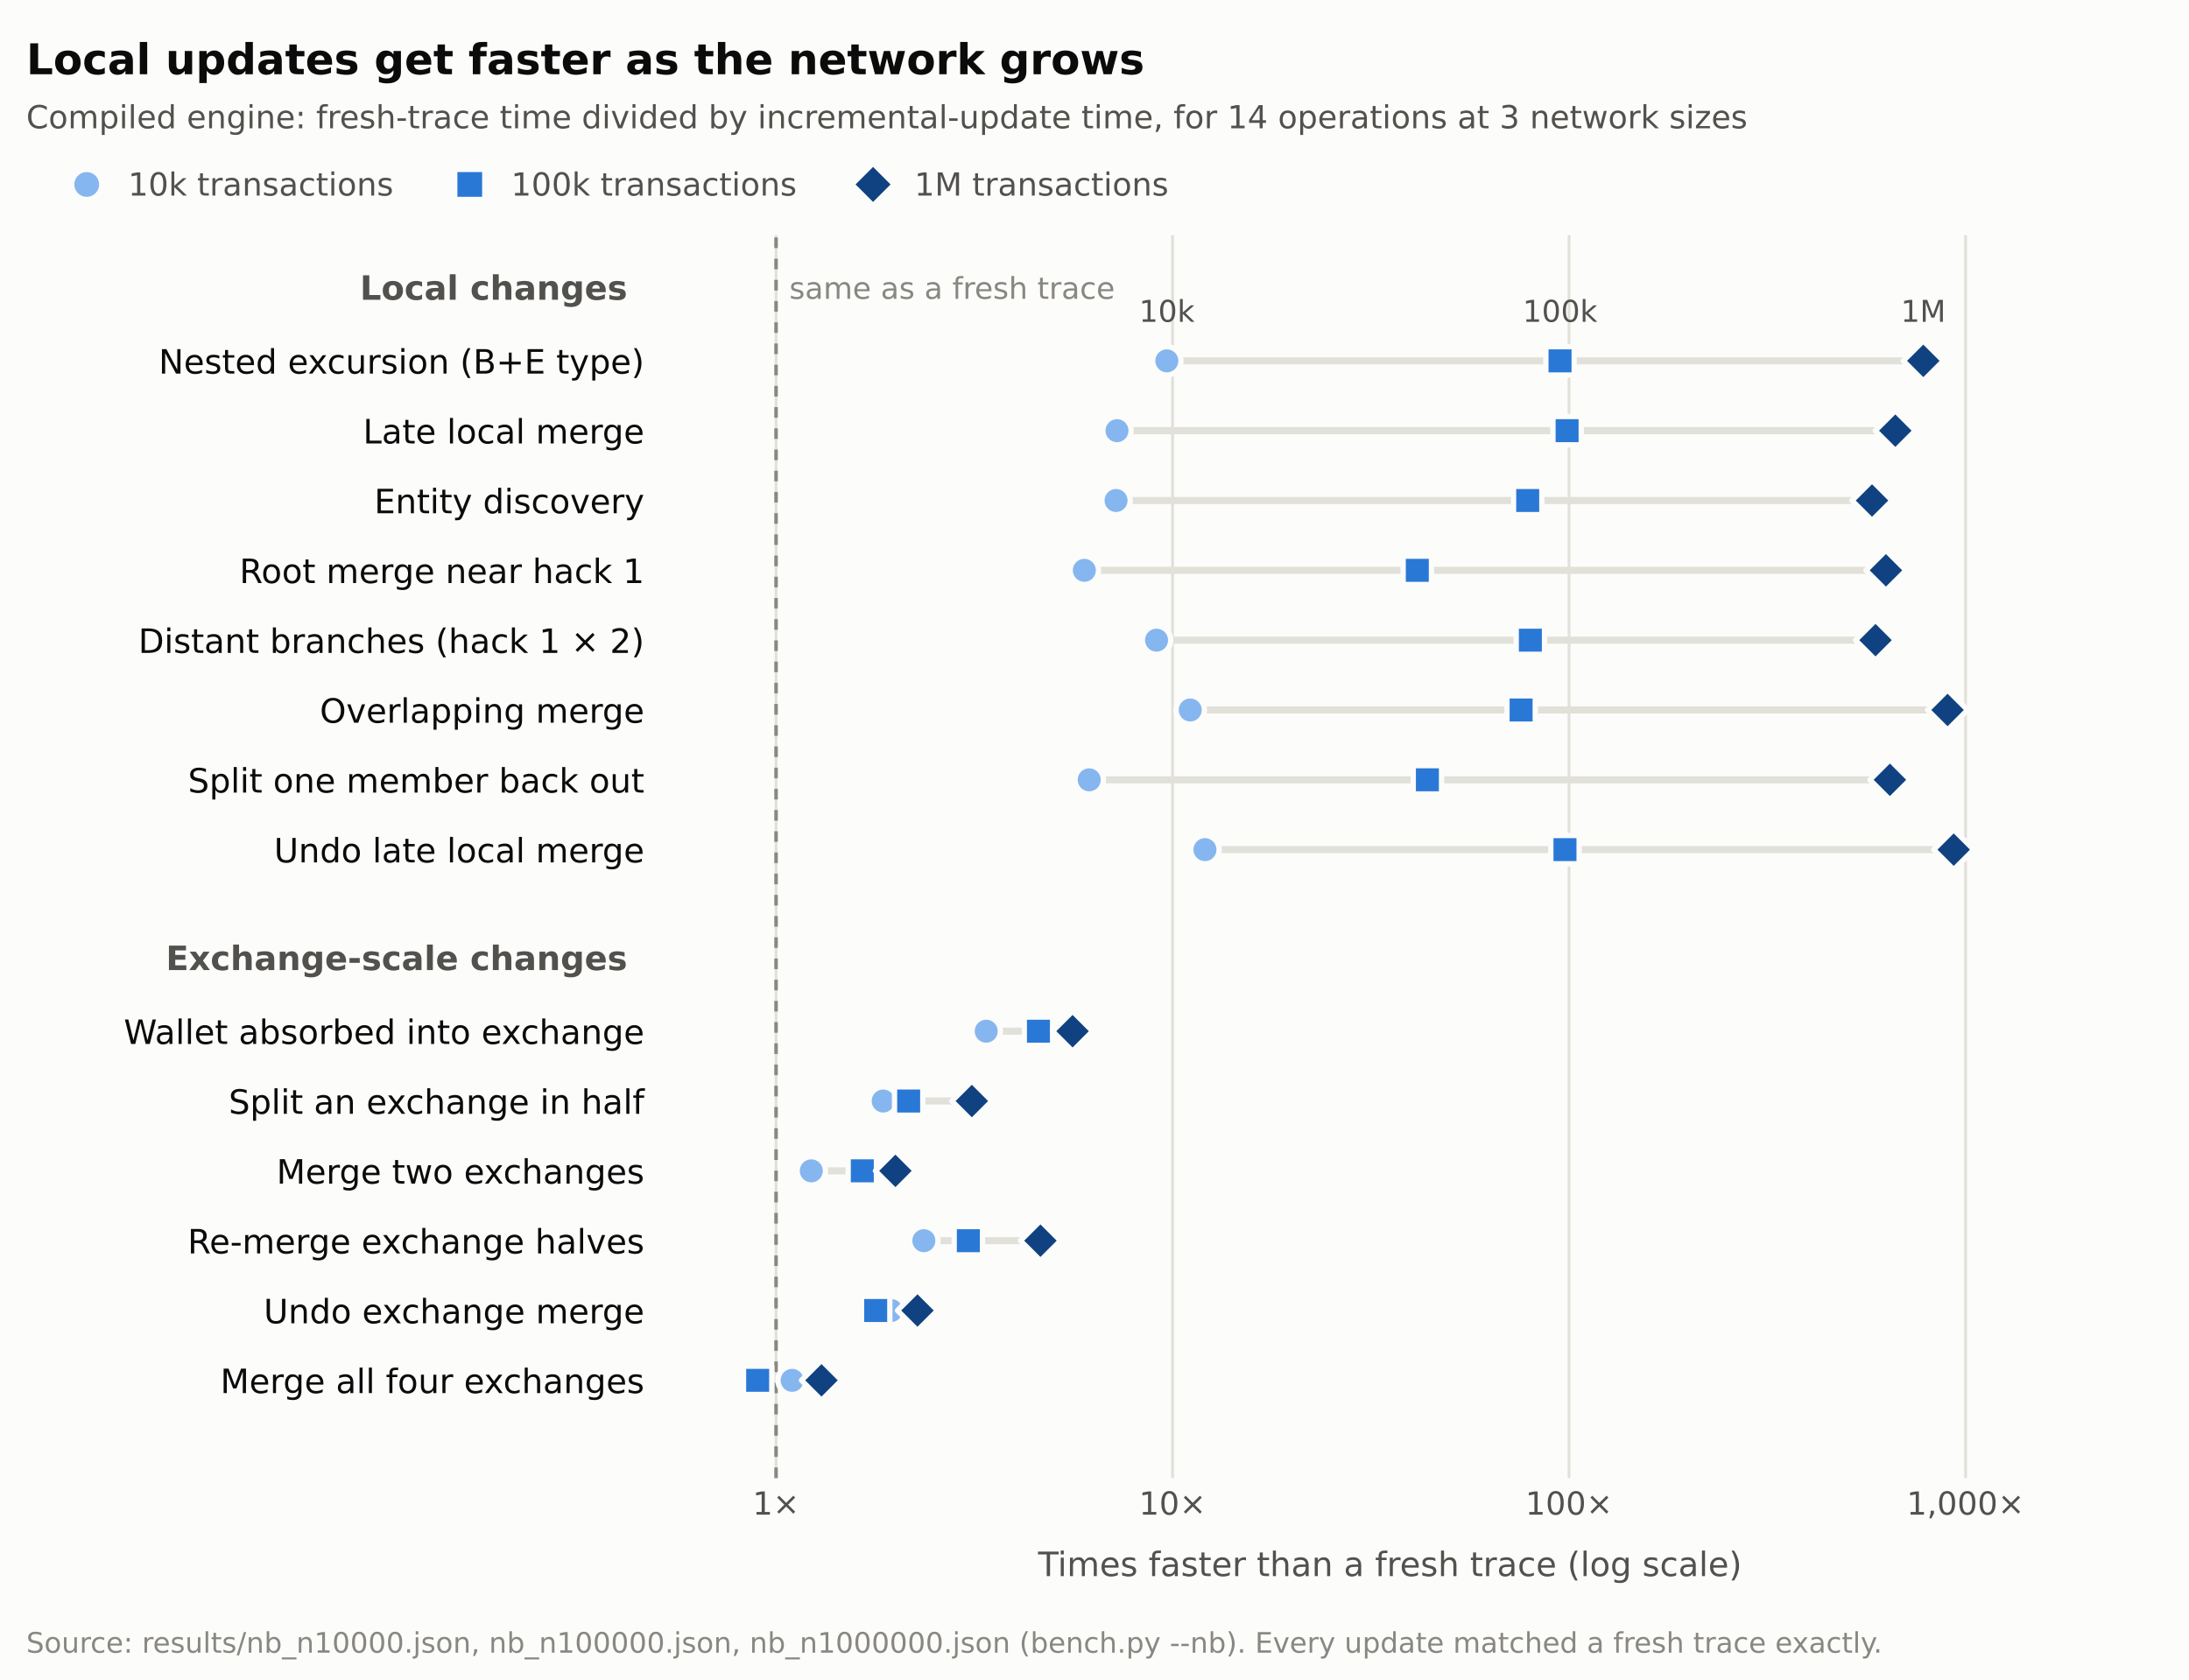
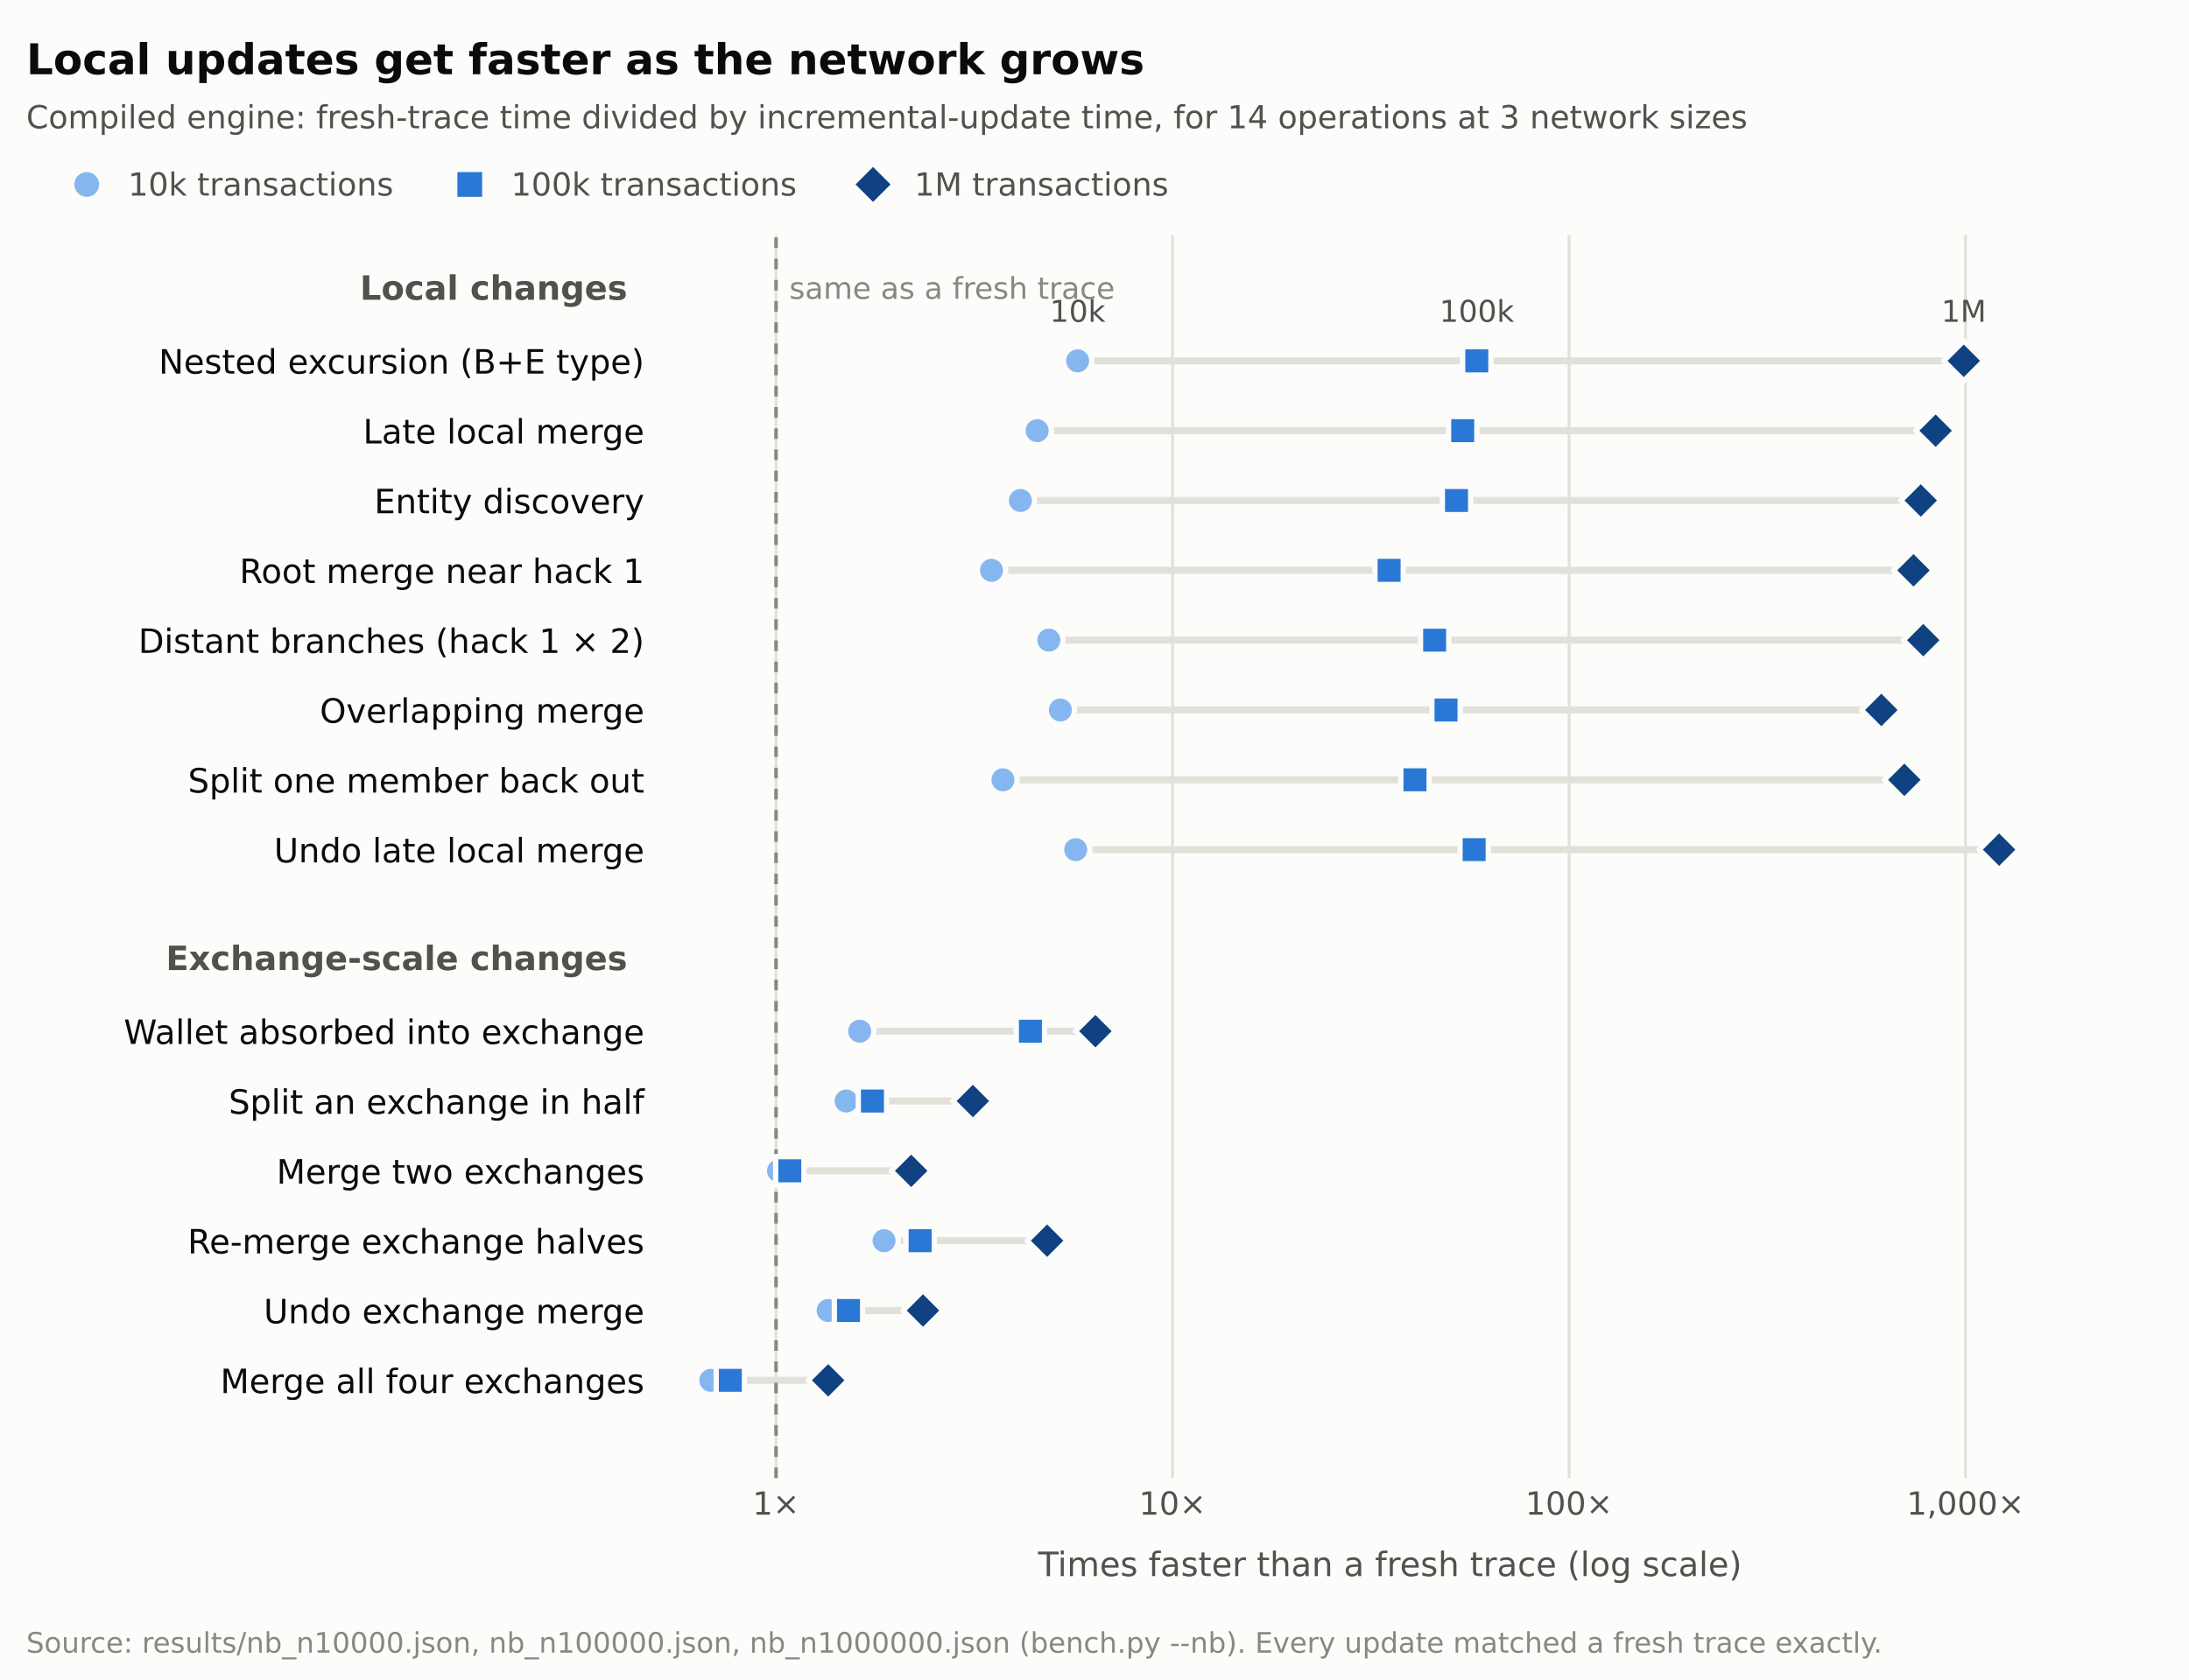
<svg xmlns="http://www.w3.org/2000/svg" xmlns:xlink="http://www.w3.org/1999/xlink" width="619.2pt" height="475.2pt" viewBox="0 0 619.2 475.2" version="1.1">
  <defs>
    <style type="text/css">*{stroke-linejoin: round; stroke-linecap: butt}</style>
  </defs>
  <g id="figure_1">
    <g id="patch_1">
      <path d="M 0 475.2  L 619.2 475.2  L 619.2 0  L 0 0  z " style="fill: #fcfcfb" />
    </g>
    <g id="axes_1">
      <g id="patch_2">
        <path d="M 185.76 418.176  L 600.624 418.176  L 600.624 66.528  L 185.76 66.528  z " style="fill: #fcfcfb" />
      </g>
      <g id="line2d_1">
-         <path d="M 330.063 102.088  L 544.041 102.088  " clip-path="url(#p95fa40cb27)" style="fill: none; stroke: #e1e0d9; stroke-width: 2; stroke-linecap: round" />
+         <path d="M 304.827 102.088  L 555.494 102.088  " clip-path="url(#p95fa40cb27)" style="fill: none; stroke: #e1e0d9; stroke-width: 2; stroke-linecap: round" />
      </g>
      <g id="line2d_2">
-         <path d="M 315.965 121.843  L 536.124 121.843  " clip-path="url(#p95fa40cb27)" style="fill: none; stroke: #e1e0d9; stroke-width: 2; stroke-linecap: round" />
+         <path d="M 293.385 121.843  L 547.53 121.843  " clip-path="url(#p95fa40cb27)" style="fill: none; stroke: #e1e0d9; stroke-width: 2; stroke-linecap: round" />
      </g>
      <g id="line2d_3">
-         <path d="M 315.695 141.599  L 529.538 141.599  " clip-path="url(#p95fa40cb27)" style="fill: none; stroke: #e1e0d9; stroke-width: 2; stroke-linecap: round" />
+         <path d="M 288.644 141.599  L 543.316 141.599  " clip-path="url(#p95fa40cb27)" style="fill: none; stroke: #e1e0d9; stroke-width: 2; stroke-linecap: round" />
      </g>
      <g id="line2d_4">
-         <path d="M 306.725 161.354  L 533.477 161.354  " clip-path="url(#p95fa40cb27)" style="fill: none; stroke: #e1e0d9; stroke-width: 2; stroke-linecap: round" />
+         <path d="M 280.467 161.354  L 541.265 161.354  " clip-path="url(#p95fa40cb27)" style="fill: none; stroke: #e1e0d9; stroke-width: 2; stroke-linecap: round" />
      </g>
      <g id="line2d_5">
-         <path d="M 327.148 181.11  L 530.529 181.11  " clip-path="url(#p95fa40cb27)" style="fill: none; stroke: #e1e0d9; stroke-width: 2; stroke-linecap: round" />
+         <path d="M 296.692 181.11  L 544.026 181.11  " clip-path="url(#p95fa40cb27)" style="fill: none; stroke: #e1e0d9; stroke-width: 2; stroke-linecap: round" />
      </g>
      <g id="line2d_6">
-         <path d="M 336.68 200.865  L 550.905 200.865  " clip-path="url(#p95fa40cb27)" style="fill: none; stroke: #e1e0d9; stroke-width: 2; stroke-linecap: round" />
+         <path d="M 299.949 200.865  L 532.171 200.865  " clip-path="url(#p95fa40cb27)" style="fill: none; stroke: #e1e0d9; stroke-width: 2; stroke-linecap: round" />
      </g>
      <g id="line2d_7">
-         <path d="M 308.107 220.621  L 534.596 220.621  " clip-path="url(#p95fa40cb27)" style="fill: none; stroke: #e1e0d9; stroke-width: 2; stroke-linecap: round" />
+         <path d="M 283.711 220.621  L 538.679 220.621  " clip-path="url(#p95fa40cb27)" style="fill: none; stroke: #e1e0d9; stroke-width: 2; stroke-linecap: round" />
      </g>
      <g id="line2d_8">
-         <path d="M 340.846 240.376  L 552.642 240.376  " clip-path="url(#p95fa40cb27)" style="fill: none; stroke: #e1e0d9; stroke-width: 2; stroke-linecap: round" />
+         <path d="M 304.291 240.376  L 565.49 240.376  " clip-path="url(#p95fa40cb27)" style="fill: none; stroke: #e1e0d9; stroke-width: 2; stroke-linecap: round" />
      </g>
      <g id="line2d_9">
-         <path d="M 278.969 291.741  L 303.398 291.741  " clip-path="url(#p95fa40cb27)" style="fill: none; stroke: #e1e0d9; stroke-width: 2; stroke-linecap: round" />
+         <path d="M 243.185 291.741  L 309.856 291.741  " clip-path="url(#p95fa40cb27)" style="fill: none; stroke: #e1e0d9; stroke-width: 2; stroke-linecap: round" />
      </g>
      <g id="line2d_10">
-         <path d="M 249.826 311.496  L 274.905 311.496  " clip-path="url(#p95fa40cb27)" style="fill: none; stroke: #e1e0d9; stroke-width: 2; stroke-linecap: round" />
+         <path d="M 239.358 311.496  L 275.196 311.496  " clip-path="url(#p95fa40cb27)" style="fill: none; stroke: #e1e0d9; stroke-width: 2; stroke-linecap: round" />
      </g>
      <g id="line2d_11">
-         <path d="M 229.493 331.252  L 253.287 331.252  " clip-path="url(#p95fa40cb27)" style="fill: none; stroke: #e1e0d9; stroke-width: 2; stroke-linecap: round" />
+         <path d="M 220.219 331.252  L 257.749 331.252  " clip-path="url(#p95fa40cb27)" style="fill: none; stroke: #e1e0d9; stroke-width: 2; stroke-linecap: round" />
      </g>
      <g id="line2d_12">
-         <path d="M 261.33 351.007  L 294.309 351.007  " clip-path="url(#p95fa40cb27)" style="fill: none; stroke: #e1e0d9; stroke-width: 2; stroke-linecap: round" />
+         <path d="M 250.083 351.007  L 296.196 351.007  " clip-path="url(#p95fa40cb27)" style="fill: none; stroke: #e1e0d9; stroke-width: 2; stroke-linecap: round" />
      </g>
      <g id="line2d_13">
-         <path d="M 247.706 370.763  L 259.523 370.763  " clip-path="url(#p95fa40cb27)" style="fill: none; stroke: #e1e0d9; stroke-width: 2; stroke-linecap: round" />
+         <path d="M 234.261 370.763  L 261.082 370.763  " clip-path="url(#p95fa40cb27)" style="fill: none; stroke: #e1e0d9; stroke-width: 2; stroke-linecap: round" />
      </g>
      <g id="line2d_14">
-         <path d="M 214.317 390.518  L 232.371 390.518  " clip-path="url(#p95fa40cb27)" style="fill: none; stroke: #e1e0d9; stroke-width: 2; stroke-linecap: round" />
+         <path d="M 201.07 390.518  L 234.264 390.518  " clip-path="url(#p95fa40cb27)" style="fill: none; stroke: #e1e0d9; stroke-width: 2; stroke-linecap: round" />
      </g>
      <g id="matplotlib.axis_1">
        <g id="xtick_1">
          <g id="line2d_15">
            <path d="M 219.523 418.176  L 219.523 66.528  " clip-path="url(#p95fa40cb27)" style="fill: none; stroke: #e1e0d9; stroke-width: 0.8; stroke-linecap: square" />
          </g>
          <g id="line2d_16" />
          <g id="text_1">
            <text style="font-size: 9px; font-family: 'DejaVu Sans', 'Helvetica', 'Arial', sans-serif; text-anchor: middle; fill: #52514e" x="219.523" y="428.514" transform="rotate(-0 219.5225 428.5139)">1×</text>
          </g>
        </g>
        <g id="xtick_2">
          <g id="line2d_17">
            <path d="M 331.679 418.176  L 331.679 66.528  " clip-path="url(#p95fa40cb27)" style="fill: none; stroke: #e1e0d9; stroke-width: 0.8; stroke-linecap: square" />
          </g>
          <g id="line2d_18" />
          <g id="text_2">
            <text style="font-size: 9px; font-family: 'DejaVu Sans', 'Helvetica', 'Arial', sans-serif; text-anchor: middle; fill: #52514e" x="331.679" y="428.514" transform="rotate(-0 331.6791 428.5139)">10×</text>
          </g>
        </g>
        <g id="xtick_3">
          <g id="line2d_19">
            <path d="M 443.836 418.176  L 443.836 66.528  " clip-path="url(#p95fa40cb27)" style="fill: none; stroke: #e1e0d9; stroke-width: 0.8; stroke-linecap: square" />
          </g>
          <g id="line2d_20" />
          <g id="text_3">
            <text style="font-size: 9px; font-family: 'DejaVu Sans', 'Helvetica', 'Arial', sans-serif; text-anchor: middle; fill: #52514e" x="443.836" y="428.514" transform="rotate(-0 443.8358 428.5139)">100×</text>
          </g>
        </g>
        <g id="xtick_4">
          <g id="line2d_21">
            <path d="M 555.992 418.176  L 555.992 66.528  " clip-path="url(#p95fa40cb27)" style="fill: none; stroke: #e1e0d9; stroke-width: 0.8; stroke-linecap: square" />
          </g>
          <g id="line2d_22" />
          <g id="text_4">
            <text style="font-size: 9px; font-family: 'DejaVu Sans', 'Helvetica', 'Arial', sans-serif; text-anchor: middle; fill: #52514e" x="555.992" y="428.514" transform="rotate(-0 555.9924 428.5139)">1,000×</text>
          </g>
        </g>
        <g id="text_5">
          <text style="font-size: 9.5px; font-family: 'DejaVu Sans', 'Helvetica', 'Arial', sans-serif; text-anchor: middle; fill: #52514e" x="393.192" y="445.895" transform="rotate(-0 393.192 445.8945)">Times faster than a fresh trace (log scale)</text>
        </g>
      </g>
      <g id="matplotlib.axis_2">
        <g id="ytick_1">
          <g id="line2d_23" />
          <g id="text_6">
            <text style="font-size: 9.5px; font-family: 'DejaVu Sans', 'Helvetica', 'Arial', sans-serif; text-anchor: end; fill: #0b0b0b" x="182.26" y="105.697" transform="rotate(-0 182.26 105.6972)">Nested excursion (B+E type)</text>
          </g>
        </g>
        <g id="ytick_2">
          <g id="line2d_24" />
          <g id="text_7">
            <text style="font-size: 9.5px; font-family: 'DejaVu Sans', 'Helvetica', 'Arial', sans-serif; text-anchor: end; fill: #0b0b0b" x="182.26" y="125.453" transform="rotate(-0 182.26 125.4527)">Late local merge</text>
          </g>
        </g>
        <g id="ytick_3">
          <g id="line2d_25" />
          <g id="text_8">
            <text style="font-size: 9.5px; font-family: 'DejaVu Sans', 'Helvetica', 'Arial', sans-serif; text-anchor: end; fill: #0b0b0b" x="182.26" y="145.208" transform="rotate(-0 182.26 145.2082)">Entity discovery</text>
          </g>
        </g>
        <g id="ytick_4">
          <g id="line2d_26" />
          <g id="text_9">
            <text style="font-size: 9.5px; font-family: 'DejaVu Sans', 'Helvetica', 'Arial', sans-serif; text-anchor: end; fill: #0b0b0b" x="182.26" y="164.964" transform="rotate(-0 182.26 164.9637)">Root merge near hack 1</text>
          </g>
        </g>
        <g id="ytick_5">
          <g id="line2d_27" />
          <g id="text_10">
            <text style="font-size: 9.5px; font-family: 'DejaVu Sans', 'Helvetica', 'Arial', sans-serif; text-anchor: end; fill: #0b0b0b" x="182.26" y="184.719" transform="rotate(-0 182.26 184.7192)">Distant branches (hack 1 × 2)</text>
          </g>
        </g>
        <g id="ytick_6">
          <g id="line2d_28" />
          <g id="text_11">
            <text style="font-size: 9.5px; font-family: 'DejaVu Sans', 'Helvetica', 'Arial', sans-serif; text-anchor: end; fill: #0b0b0b" x="182.26" y="204.475" transform="rotate(-0 182.26 204.4747)">Overlapping merge</text>
          </g>
        </g>
        <g id="ytick_7">
          <g id="line2d_29" />
          <g id="text_12">
            <text style="font-size: 9.5px; font-family: 'DejaVu Sans', 'Helvetica', 'Arial', sans-serif; text-anchor: end; fill: #0b0b0b" x="182.26" y="224.23" transform="rotate(-0 182.26 224.2302)">Split one member back out</text>
          </g>
        </g>
        <g id="ytick_8">
          <g id="line2d_30" />
          <g id="text_13">
            <text style="font-size: 9.5px; font-family: 'DejaVu Sans', 'Helvetica', 'Arial', sans-serif; text-anchor: end; fill: #0b0b0b" x="182.26" y="243.986" transform="rotate(-0 182.26 243.9857)">Undo late local merge</text>
          </g>
        </g>
        <g id="ytick_9">
          <g id="line2d_31" />
          <g id="text_14">
            <text style="font-size: 9.5px; font-family: 'DejaVu Sans', 'Helvetica', 'Arial', sans-serif; text-anchor: end; fill: #0b0b0b" x="182.26" y="295.35" transform="rotate(-0 182.26 295.35)">Wallet absorbed into exchange</text>
          </g>
        </g>
        <g id="ytick_10">
          <g id="line2d_32" />
          <g id="text_15">
            <text style="font-size: 9.5px; font-family: 'DejaVu Sans', 'Helvetica', 'Arial', sans-serif; text-anchor: end; fill: #0b0b0b" x="182.26" y="315.106" transform="rotate(-0 182.26 315.1055)">Split an exchange in half</text>
          </g>
        </g>
        <g id="ytick_11">
          <g id="line2d_33" />
          <g id="text_16">
            <text style="font-size: 9.5px; font-family: 'DejaVu Sans', 'Helvetica', 'Arial', sans-serif; text-anchor: end; fill: #0b0b0b" x="182.26" y="334.861" transform="rotate(-0 182.26 334.861)">Merge two exchanges</text>
          </g>
        </g>
        <g id="ytick_12">
          <g id="line2d_34" />
          <g id="text_17">
            <text style="font-size: 9.5px; font-family: 'DejaVu Sans', 'Helvetica', 'Arial', sans-serif; text-anchor: end; fill: #0b0b0b" x="182.26" y="354.617" transform="rotate(-0 182.26 354.6165)">Re-merge exchange halves</text>
          </g>
        </g>
        <g id="ytick_13">
          <g id="line2d_35" />
          <g id="text_18">
            <text style="font-size: 9.5px; font-family: 'DejaVu Sans', 'Helvetica', 'Arial', sans-serif; text-anchor: end; fill: #0b0b0b" x="182.26" y="374.372" transform="rotate(-0 182.26 374.372)">Undo exchange merge</text>
          </g>
        </g>
        <g id="ytick_14">
          <g id="line2d_36" />
          <g id="text_19">
            <text style="font-size: 9.5px; font-family: 'DejaVu Sans', 'Helvetica', 'Arial', sans-serif; text-anchor: end; fill: #0b0b0b" x="182.26" y="394.128" transform="rotate(-0 182.26 394.1275)">Merge all four exchanges</text>
          </g>
        </g>
      </g>
      <g id="line2d_37">
        <path d="M 219.523 418.176  L 219.523 66.528  " clip-path="url(#p95fa40cb27)" style="fill: none; stroke-dasharray: 3,3; stroke-dashoffset: 0; stroke: #898781" />
      </g>
      <g id="PathCollection_1">
        <defs>
          <path id="m1a1cf59dc7" d="M 0 4  C 1.061 4 2.078 3.579 2.828 2.828  C 3.579 2.078 4 1.061 4 0  C 4 -1.061 3.579 -2.078 2.828 -2.828  C 2.078 -3.579 1.061 -4 0 -4  C -1.061 -4 -2.078 -3.579 -2.828 -2.828  C -3.579 -2.078 -4 -1.061 -4 0  C -4 1.061 -3.579 2.078 -2.828 2.828  C -2.078 3.579 -1.061 4 0 4  z " style="stroke: #fcfcfb; stroke-width: 1.5" />
        </defs>
        <g clip-path="url(#p95fa40cb27)">
-           <use xlink:href="#m1a1cf59dc7" x="330.063" y="102.088" style="fill: #86b6ef; stroke: #fcfcfb; stroke-width: 1.5" />
+           <use xlink:href="#m1a1cf59dc7" x="304.827" y="102.088" style="fill: #86b6ef; stroke: #fcfcfb; stroke-width: 1.5" />
        </g>
      </g>
      <g id="PathCollection_2">
        <defs>
          <path id="m9deb11e0f8" d="M -4 4  L 4 4  L 4 -4  L -4 -4  z " style="stroke: #fcfcfb; stroke-width: 1.5" />
        </defs>
        <g clip-path="url(#p95fa40cb27)">
-           <use xlink:href="#m9deb11e0f8" x="441.286" y="102.088" style="fill: #2a78d6; stroke: #fcfcfb; stroke-width: 1.5" />
+           <use xlink:href="#m9deb11e0f8" x="417.74" y="102.088" style="fill: #2a78d6; stroke: #fcfcfb; stroke-width: 1.5" />
        </g>
      </g>
      <g id="PathCollection_3">
        <defs>
          <path id="m8592f5888e" d="M -0 5.657  L 5.657 0  L 0 -5.657  L -5.657 -0  z " style="stroke: #fcfcfb; stroke-width: 1.5" />
        </defs>
        <g clip-path="url(#p95fa40cb27)">
-           <use xlink:href="#m8592f5888e" x="544.041" y="102.088" style="fill: #104281; stroke: #fcfcfb; stroke-width: 1.5" />
+           <use xlink:href="#m8592f5888e" x="555.494" y="102.088" style="fill: #104281; stroke: #fcfcfb; stroke-width: 1.5" />
        </g>
      </g>
      <g id="PathCollection_4">
        <g clip-path="url(#p95fa40cb27)">
-           <use xlink:href="#m1a1cf59dc7" x="315.965" y="121.843" style="fill: #86b6ef; stroke: #fcfcfb; stroke-width: 1.5" />
+           <use xlink:href="#m1a1cf59dc7" x="293.385" y="121.843" style="fill: #86b6ef; stroke: #fcfcfb; stroke-width: 1.5" />
        </g>
      </g>
      <g id="PathCollection_5">
        <g clip-path="url(#p95fa40cb27)">
-           <use xlink:href="#m9deb11e0f8" x="443.284" y="121.843" style="fill: #2a78d6; stroke: #fcfcfb; stroke-width: 1.5" />
+           <use xlink:href="#m9deb11e0f8" x="413.754" y="121.843" style="fill: #2a78d6; stroke: #fcfcfb; stroke-width: 1.5" />
        </g>
      </g>
      <g id="PathCollection_6">
        <g clip-path="url(#p95fa40cb27)">
-           <use xlink:href="#m8592f5888e" x="536.124" y="121.843" style="fill: #104281; stroke: #fcfcfb; stroke-width: 1.5" />
+           <use xlink:href="#m8592f5888e" x="547.53" y="121.843" style="fill: #104281; stroke: #fcfcfb; stroke-width: 1.5" />
        </g>
      </g>
      <g id="PathCollection_7">
        <g clip-path="url(#p95fa40cb27)">
-           <use xlink:href="#m1a1cf59dc7" x="315.695" y="141.599" style="fill: #86b6ef; stroke: #fcfcfb; stroke-width: 1.5" />
+           <use xlink:href="#m1a1cf59dc7" x="288.644" y="141.599" style="fill: #86b6ef; stroke: #fcfcfb; stroke-width: 1.5" />
        </g>
      </g>
      <g id="PathCollection_8">
        <g clip-path="url(#p95fa40cb27)">
-           <use xlink:href="#m9deb11e0f8" x="432.142" y="141.599" style="fill: #2a78d6; stroke: #fcfcfb; stroke-width: 1.5" />
+           <use xlink:href="#m9deb11e0f8" x="411.999" y="141.599" style="fill: #2a78d6; stroke: #fcfcfb; stroke-width: 1.5" />
        </g>
      </g>
      <g id="PathCollection_9">
        <g clip-path="url(#p95fa40cb27)">
-           <use xlink:href="#m8592f5888e" x="529.538" y="141.599" style="fill: #104281; stroke: #fcfcfb; stroke-width: 1.5" />
+           <use xlink:href="#m8592f5888e" x="543.316" y="141.599" style="fill: #104281; stroke: #fcfcfb; stroke-width: 1.5" />
        </g>
      </g>
      <g id="PathCollection_10">
        <g clip-path="url(#p95fa40cb27)">
-           <use xlink:href="#m1a1cf59dc7" x="306.725" y="161.354" style="fill: #86b6ef; stroke: #fcfcfb; stroke-width: 1.5" />
+           <use xlink:href="#m1a1cf59dc7" x="280.467" y="161.354" style="fill: #86b6ef; stroke: #fcfcfb; stroke-width: 1.5" />
        </g>
      </g>
      <g id="PathCollection_11">
        <g clip-path="url(#p95fa40cb27)">
-           <use xlink:href="#m9deb11e0f8" x="400.912" y="161.354" style="fill: #2a78d6; stroke: #fcfcfb; stroke-width: 1.5" />
+           <use xlink:href="#m9deb11e0f8" x="392.933" y="161.354" style="fill: #2a78d6; stroke: #fcfcfb; stroke-width: 1.5" />
        </g>
      </g>
      <g id="PathCollection_12">
        <g clip-path="url(#p95fa40cb27)">
-           <use xlink:href="#m8592f5888e" x="533.477" y="161.354" style="fill: #104281; stroke: #fcfcfb; stroke-width: 1.5" />
+           <use xlink:href="#m8592f5888e" x="541.265" y="161.354" style="fill: #104281; stroke: #fcfcfb; stroke-width: 1.5" />
        </g>
      </g>
      <g id="PathCollection_13">
        <g clip-path="url(#p95fa40cb27)">
-           <use xlink:href="#m1a1cf59dc7" x="327.148" y="181.11" style="fill: #86b6ef; stroke: #fcfcfb; stroke-width: 1.5" />
+           <use xlink:href="#m1a1cf59dc7" x="296.692" y="181.11" style="fill: #86b6ef; stroke: #fcfcfb; stroke-width: 1.5" />
        </g>
      </g>
      <g id="PathCollection_14">
        <g clip-path="url(#p95fa40cb27)">
-           <use xlink:href="#m9deb11e0f8" x="432.896" y="181.11" style="fill: #2a78d6; stroke: #fcfcfb; stroke-width: 1.5" />
+           <use xlink:href="#m9deb11e0f8" x="405.82" y="181.11" style="fill: #2a78d6; stroke: #fcfcfb; stroke-width: 1.5" />
        </g>
      </g>
      <g id="PathCollection_15">
        <g clip-path="url(#p95fa40cb27)">
-           <use xlink:href="#m8592f5888e" x="530.529" y="181.11" style="fill: #104281; stroke: #fcfcfb; stroke-width: 1.5" />
+           <use xlink:href="#m8592f5888e" x="544.026" y="181.11" style="fill: #104281; stroke: #fcfcfb; stroke-width: 1.5" />
        </g>
      </g>
      <g id="PathCollection_16">
        <g clip-path="url(#p95fa40cb27)">
-           <use xlink:href="#m1a1cf59dc7" x="336.68" y="200.865" style="fill: #86b6ef; stroke: #fcfcfb; stroke-width: 1.5" />
+           <use xlink:href="#m1a1cf59dc7" x="299.949" y="200.865" style="fill: #86b6ef; stroke: #fcfcfb; stroke-width: 1.5" />
        </g>
      </g>
      <g id="PathCollection_17">
        <g clip-path="url(#p95fa40cb27)">
-           <use xlink:href="#m9deb11e0f8" x="430.274" y="200.865" style="fill: #2a78d6; stroke: #fcfcfb; stroke-width: 1.5" />
+           <use xlink:href="#m9deb11e0f8" x="409.032" y="200.865" style="fill: #2a78d6; stroke: #fcfcfb; stroke-width: 1.5" />
        </g>
      </g>
      <g id="PathCollection_18">
        <g clip-path="url(#p95fa40cb27)">
-           <use xlink:href="#m8592f5888e" x="550.905" y="200.865" style="fill: #104281; stroke: #fcfcfb; stroke-width: 1.5" />
+           <use xlink:href="#m8592f5888e" x="532.171" y="200.865" style="fill: #104281; stroke: #fcfcfb; stroke-width: 1.5" />
        </g>
      </g>
      <g id="PathCollection_19">
        <g clip-path="url(#p95fa40cb27)">
-           <use xlink:href="#m1a1cf59dc7" x="308.107" y="220.621" style="fill: #86b6ef; stroke: #fcfcfb; stroke-width: 1.5" />
+           <use xlink:href="#m1a1cf59dc7" x="283.711" y="220.621" style="fill: #86b6ef; stroke: #fcfcfb; stroke-width: 1.5" />
        </g>
      </g>
      <g id="PathCollection_20">
        <g clip-path="url(#p95fa40cb27)">
-           <use xlink:href="#m9deb11e0f8" x="403.765" y="220.621" style="fill: #2a78d6; stroke: #fcfcfb; stroke-width: 1.5" />
+           <use xlink:href="#m9deb11e0f8" x="400.261" y="220.621" style="fill: #2a78d6; stroke: #fcfcfb; stroke-width: 1.5" />
        </g>
      </g>
      <g id="PathCollection_21">
        <g clip-path="url(#p95fa40cb27)">
-           <use xlink:href="#m8592f5888e" x="534.596" y="220.621" style="fill: #104281; stroke: #fcfcfb; stroke-width: 1.5" />
+           <use xlink:href="#m8592f5888e" x="538.679" y="220.621" style="fill: #104281; stroke: #fcfcfb; stroke-width: 1.5" />
        </g>
      </g>
      <g id="PathCollection_22">
        <g clip-path="url(#p95fa40cb27)">
-           <use xlink:href="#m1a1cf59dc7" x="340.846" y="240.376" style="fill: #86b6ef; stroke: #fcfcfb; stroke-width: 1.5" />
+           <use xlink:href="#m1a1cf59dc7" x="304.291" y="240.376" style="fill: #86b6ef; stroke: #fcfcfb; stroke-width: 1.5" />
        </g>
      </g>
      <g id="PathCollection_23">
        <g clip-path="url(#p95fa40cb27)">
-           <use xlink:href="#m9deb11e0f8" x="442.685" y="240.376" style="fill: #2a78d6; stroke: #fcfcfb; stroke-width: 1.5" />
+           <use xlink:href="#m9deb11e0f8" x="416.988" y="240.376" style="fill: #2a78d6; stroke: #fcfcfb; stroke-width: 1.5" />
        </g>
      </g>
      <g id="PathCollection_24">
        <g clip-path="url(#p95fa40cb27)">
-           <use xlink:href="#m8592f5888e" x="552.642" y="240.376" style="fill: #104281; stroke: #fcfcfb; stroke-width: 1.5" />
+           <use xlink:href="#m8592f5888e" x="565.49" y="240.376" style="fill: #104281; stroke: #fcfcfb; stroke-width: 1.5" />
        </g>
      </g>
      <g id="PathCollection_25">
        <g clip-path="url(#p95fa40cb27)">
-           <use xlink:href="#m1a1cf59dc7" x="278.969" y="291.741" style="fill: #86b6ef; stroke: #fcfcfb; stroke-width: 1.5" />
+           <use xlink:href="#m1a1cf59dc7" x="243.185" y="291.741" style="fill: #86b6ef; stroke: #fcfcfb; stroke-width: 1.5" />
        </g>
      </g>
      <g id="PathCollection_26">
        <g clip-path="url(#p95fa40cb27)">
-           <use xlink:href="#m9deb11e0f8" x="293.742" y="291.741" style="fill: #2a78d6; stroke: #fcfcfb; stroke-width: 1.5" />
+           <use xlink:href="#m9deb11e0f8" x="291.472" y="291.741" style="fill: #2a78d6; stroke: #fcfcfb; stroke-width: 1.5" />
        </g>
      </g>
      <g id="PathCollection_27">
        <g clip-path="url(#p95fa40cb27)">
-           <use xlink:href="#m8592f5888e" x="303.398" y="291.741" style="fill: #104281; stroke: #fcfcfb; stroke-width: 1.5" />
+           <use xlink:href="#m8592f5888e" x="309.856" y="291.741" style="fill: #104281; stroke: #fcfcfb; stroke-width: 1.5" />
        </g>
      </g>
      <g id="PathCollection_28">
        <g clip-path="url(#p95fa40cb27)">
-           <use xlink:href="#m1a1cf59dc7" x="249.826" y="311.496" style="fill: #86b6ef; stroke: #fcfcfb; stroke-width: 1.5" />
+           <use xlink:href="#m1a1cf59dc7" x="239.358" y="311.496" style="fill: #86b6ef; stroke: #fcfcfb; stroke-width: 1.5" />
        </g>
      </g>
      <g id="PathCollection_29">
        <g clip-path="url(#p95fa40cb27)">
-           <use xlink:href="#m9deb11e0f8" x="257.03" y="311.496" style="fill: #2a78d6; stroke: #fcfcfb; stroke-width: 1.5" />
+           <use xlink:href="#m9deb11e0f8" x="246.789" y="311.496" style="fill: #2a78d6; stroke: #fcfcfb; stroke-width: 1.5" />
        </g>
      </g>
      <g id="PathCollection_30">
        <g clip-path="url(#p95fa40cb27)">
-           <use xlink:href="#m8592f5888e" x="274.905" y="311.496" style="fill: #104281; stroke: #fcfcfb; stroke-width: 1.5" />
+           <use xlink:href="#m8592f5888e" x="275.196" y="311.496" style="fill: #104281; stroke: #fcfcfb; stroke-width: 1.5" />
        </g>
      </g>
      <g id="PathCollection_31">
        <g clip-path="url(#p95fa40cb27)">
-           <use xlink:href="#m1a1cf59dc7" x="229.493" y="331.252" style="fill: #86b6ef; stroke: #fcfcfb; stroke-width: 1.5" />
+           <use xlink:href="#m1a1cf59dc7" x="220.219" y="331.252" style="fill: #86b6ef; stroke: #fcfcfb; stroke-width: 1.5" />
        </g>
      </g>
      <g id="PathCollection_32">
        <g clip-path="url(#p95fa40cb27)">
-           <use xlink:href="#m9deb11e0f8" x="243.918" y="331.252" style="fill: #2a78d6; stroke: #fcfcfb; stroke-width: 1.5" />
+           <use xlink:href="#m9deb11e0f8" x="223.403" y="331.252" style="fill: #2a78d6; stroke: #fcfcfb; stroke-width: 1.5" />
        </g>
      </g>
      <g id="PathCollection_33">
        <g clip-path="url(#p95fa40cb27)">
-           <use xlink:href="#m8592f5888e" x="253.287" y="331.252" style="fill: #104281; stroke: #fcfcfb; stroke-width: 1.5" />
+           <use xlink:href="#m8592f5888e" x="257.749" y="331.252" style="fill: #104281; stroke: #fcfcfb; stroke-width: 1.5" />
        </g>
      </g>
      <g id="PathCollection_34">
        <g clip-path="url(#p95fa40cb27)">
-           <use xlink:href="#m1a1cf59dc7" x="261.33" y="351.007" style="fill: #86b6ef; stroke: #fcfcfb; stroke-width: 1.5" />
+           <use xlink:href="#m1a1cf59dc7" x="250.083" y="351.007" style="fill: #86b6ef; stroke: #fcfcfb; stroke-width: 1.5" />
        </g>
      </g>
      <g id="PathCollection_35">
        <g clip-path="url(#p95fa40cb27)">
-           <use xlink:href="#m9deb11e0f8" x="273.911" y="351.007" style="fill: #2a78d6; stroke: #fcfcfb; stroke-width: 1.5" />
+           <use xlink:href="#m9deb11e0f8" x="260.281" y="351.007" style="fill: #2a78d6; stroke: #fcfcfb; stroke-width: 1.5" />
        </g>
      </g>
      <g id="PathCollection_36">
        <g clip-path="url(#p95fa40cb27)">
-           <use xlink:href="#m8592f5888e" x="294.309" y="351.007" style="fill: #104281; stroke: #fcfcfb; stroke-width: 1.5" />
+           <use xlink:href="#m8592f5888e" x="296.196" y="351.007" style="fill: #104281; stroke: #fcfcfb; stroke-width: 1.5" />
        </g>
      </g>
      <g id="PathCollection_37">
        <g clip-path="url(#p95fa40cb27)">
-           <use xlink:href="#m1a1cf59dc7" x="252.072" y="370.763" style="fill: #86b6ef; stroke: #fcfcfb; stroke-width: 1.5" />
+           <use xlink:href="#m1a1cf59dc7" x="234.261" y="370.763" style="fill: #86b6ef; stroke: #fcfcfb; stroke-width: 1.5" />
        </g>
      </g>
      <g id="PathCollection_38">
        <g clip-path="url(#p95fa40cb27)">
-           <use xlink:href="#m9deb11e0f8" x="247.706" y="370.763" style="fill: #2a78d6; stroke: #fcfcfb; stroke-width: 1.5" />
+           <use xlink:href="#m9deb11e0f8" x="240.01" y="370.763" style="fill: #2a78d6; stroke: #fcfcfb; stroke-width: 1.5" />
        </g>
      </g>
      <g id="PathCollection_39">
        <g clip-path="url(#p95fa40cb27)">
-           <use xlink:href="#m8592f5888e" x="259.523" y="370.763" style="fill: #104281; stroke: #fcfcfb; stroke-width: 1.5" />
+           <use xlink:href="#m8592f5888e" x="261.082" y="370.763" style="fill: #104281; stroke: #fcfcfb; stroke-width: 1.5" />
        </g>
      </g>
      <g id="PathCollection_40">
        <g clip-path="url(#p95fa40cb27)">
-           <use xlink:href="#m1a1cf59dc7" x="224.063" y="390.518" style="fill: #86b6ef; stroke: #fcfcfb; stroke-width: 1.5" />
+           <use xlink:href="#m1a1cf59dc7" x="201.07" y="390.518" style="fill: #86b6ef; stroke: #fcfcfb; stroke-width: 1.5" />
        </g>
      </g>
      <g id="PathCollection_41">
        <g clip-path="url(#p95fa40cb27)">
-           <use xlink:href="#m9deb11e0f8" x="214.317" y="390.518" style="fill: #2a78d6; stroke: #fcfcfb; stroke-width: 1.5" />
+           <use xlink:href="#m9deb11e0f8" x="206.589" y="390.518" style="fill: #2a78d6; stroke: #fcfcfb; stroke-width: 1.5" />
        </g>
      </g>
      <g id="PathCollection_42">
        <g clip-path="url(#p95fa40cb27)">
-           <use xlink:href="#m8592f5888e" x="232.371" y="390.518" style="fill: #104281; stroke: #fcfcfb; stroke-width: 1.5" />
+           <use xlink:href="#m8592f5888e" x="234.264" y="390.518" style="fill: #104281; stroke: #fcfcfb; stroke-width: 1.5" />
        </g>
      </g>
      <g id="text_20">
-         <text style="font-size: 8.5px; font-family: 'DejaVu Sans', 'Helvetica', 'Arial', sans-serif; text-anchor: middle; fill: #52514e" x="330.063" y="91.046" transform="rotate(-0 330.0632 91.04592)">10k</text>
+         <text style="font-size: 8.5px; font-family: 'DejaVu Sans', 'Helvetica', 'Arial', sans-serif; text-anchor: middle; fill: #52514e" x="304.827" y="91.046" transform="rotate(-0 304.8266 91.04592)">10k</text>
      </g>
      <g id="text_21">
-         <text style="font-size: 8.5px; font-family: 'DejaVu Sans', 'Helvetica', 'Arial', sans-serif; text-anchor: middle; fill: #52514e" x="441.286" y="91.046" transform="rotate(-0 441.2856 91.04592)">100k</text>
+         <text style="font-size: 8.5px; font-family: 'DejaVu Sans', 'Helvetica', 'Arial', sans-serif; text-anchor: middle; fill: #52514e" x="417.74" y="91.046" transform="rotate(-0 417.7397 91.04592)">100k</text>
      </g>
      <g id="text_22">
-         <text style="font-size: 8.5px; font-family: 'DejaVu Sans', 'Helvetica', 'Arial', sans-serif; text-anchor: middle; fill: #52514e" x="544.041" y="91.046" transform="rotate(-0 544.0412 91.04592)">1M</text>
+         <text style="font-size: 8.5px; font-family: 'DejaVu Sans', 'Helvetica', 'Arial', sans-serif; text-anchor: middle; fill: #52514e" x="555.494" y="91.046" transform="rotate(-0 555.4944 91.04592)">1M</text>
      </g>
      <g id="text_23">
        <text style="font-size: 8.5px; font-family: 'DejaVu Sans', 'Helvetica', 'Arial', sans-serif; text-anchor: start; fill: #898781" x="223.271" y="84.541" transform="rotate(-0 223.2712 84.54074)">same as a fresh trace</text>
      </g>
      <g id="text_24">
        <text style="font-weight: 700; font-size: 9.5px; font-family: 'DejaVu Sans', 'Helvetica', 'Arial', sans-serif; text-anchor: end; fill: #52514e" x="177.463" y="84.801" transform="rotate(-0 177.4627 84.80055)">Local changes</text>
      </g>
      <g id="text_25">
        <text style="font-weight: 700; font-size: 9.5px; font-family: 'DejaVu Sans', 'Helvetica', 'Arial', sans-serif; text-anchor: end; fill: #52514e" x="177.463" y="274.453" transform="rotate(-0 177.4627 274.4534)">Exchange-scale changes</text>
      </g>
    </g>
    <g id="text_26">
      <text style="font-weight: 700; font-size: 12px; font-family: 'DejaVu Sans', 'Helvetica', 'Arial', sans-serif; text-anchor: start; fill: #0b0b0b" x="7.43" y="20.998" transform="rotate(-0 7.4304 20.99813)">Local updates get faster as the network grows</text>
    </g>
    <g id="text_27">
      <text style="font-size: 9px; font-family: 'DejaVu Sans', 'Helvetica', 'Arial', sans-serif; text-anchor: start; fill: #52514e" x="7.43" y="36.301" transform="rotate(-0 7.4304 36.30099)">Compiled engine: fresh-trace time divided by incremental-update time, for 14 operations at 3 network sizes</text>
    </g>
    <g id="text_28">
      <text style="font-size: 8px; font-family: 'DejaVu Sans', 'Helvetica', 'Arial', sans-serif; text-anchor: start; fill: #898781" x="7.43" y="467.576" transform="rotate(-0 7.4304 467.5757)">Source: results/nb_n10000.json, nb_n100000.json, nb_n1000000.json (bench.py --nb). Every update matched a fresh trace exactly.</text>
    </g>
    <g id="legend_1">
      <g id="line2d_38">
        <defs>
          <path id="m2f83401d9f" d="M 0 4  C 1.061 4 2.078 3.579 2.828 2.828  C 3.579 2.078 4 1.061 4 0  C 4 -1.061 3.579 -2.078 2.828 -2.828  C 2.078 -3.579 1.061 -4 0 -4  C -1.061 -4 -2.078 -3.579 -2.828 -2.828  C -3.579 -2.078 -4 -1.061 -4 0  C -4 1.061 -3.579 2.078 -2.828 2.828  C -2.078 3.579 -1.061 4 0 4  z " style="stroke: #fcfcfb" />
        </defs>
        <g>
          <use xlink:href="#m2f83401d9f" x="24.53" y="52.181" style="fill: #86b6ef; stroke: #fcfcfb" />
        </g>
      </g>
      <g id="text_29">
        <text style="font-size: 9px; font-family: 'DejaVu Sans', 'Helvetica', 'Arial', sans-serif; text-anchor: start; fill: #52514e" x="36.23" y="55.331" transform="rotate(-0 36.2304 55.33059)">10k transactions</text>
      </g>
      <g id="line2d_39">
        <defs>
          <path id="mf40e013568" d="M -4 4  L 4 4  L 4 -4  L -4 -4  z " style="stroke: #fcfcfb; stroke-linejoin: miter" />
        </defs>
        <g>
          <use xlink:href="#mf40e013568" x="132.882" y="52.181" style="fill: #2a78d6; stroke: #fcfcfb; stroke-linejoin: miter" />
        </g>
      </g>
      <g id="text_30">
        <text style="font-size: 9px; font-family: 'DejaVu Sans', 'Helvetica', 'Arial', sans-serif; text-anchor: start; fill: #52514e" x="144.582" y="55.331" transform="rotate(-0 144.582 55.33059)">100k transactions</text>
      </g>
      <g id="line2d_40">
        <defs>
          <path id="md5da19c2ff" d="M -0 5.657  L 5.657 0  L 0 -5.657  L -5.657 -0  z " style="stroke: #fcfcfb; stroke-linejoin: miter" />
        </defs>
        <g>
          <use xlink:href="#md5da19c2ff" x="246.96" y="52.181" style="fill: #104281; stroke: #fcfcfb; stroke-linejoin: miter" />
        </g>
      </g>
      <g id="text_31">
        <text style="font-size: 9px; font-family: 'DejaVu Sans', 'Helvetica', 'Arial', sans-serif; text-anchor: start; fill: #52514e" x="258.66" y="55.331" transform="rotate(-0 258.6598 55.33059)">1M transactions</text>
      </g>
    </g>
  </g>
  <defs>
    <clipPath id="p95fa40cb27">
      <rect x="185.76" y="66.528" width="414.864" height="351.648" />
    </clipPath>
  </defs>
</svg>
